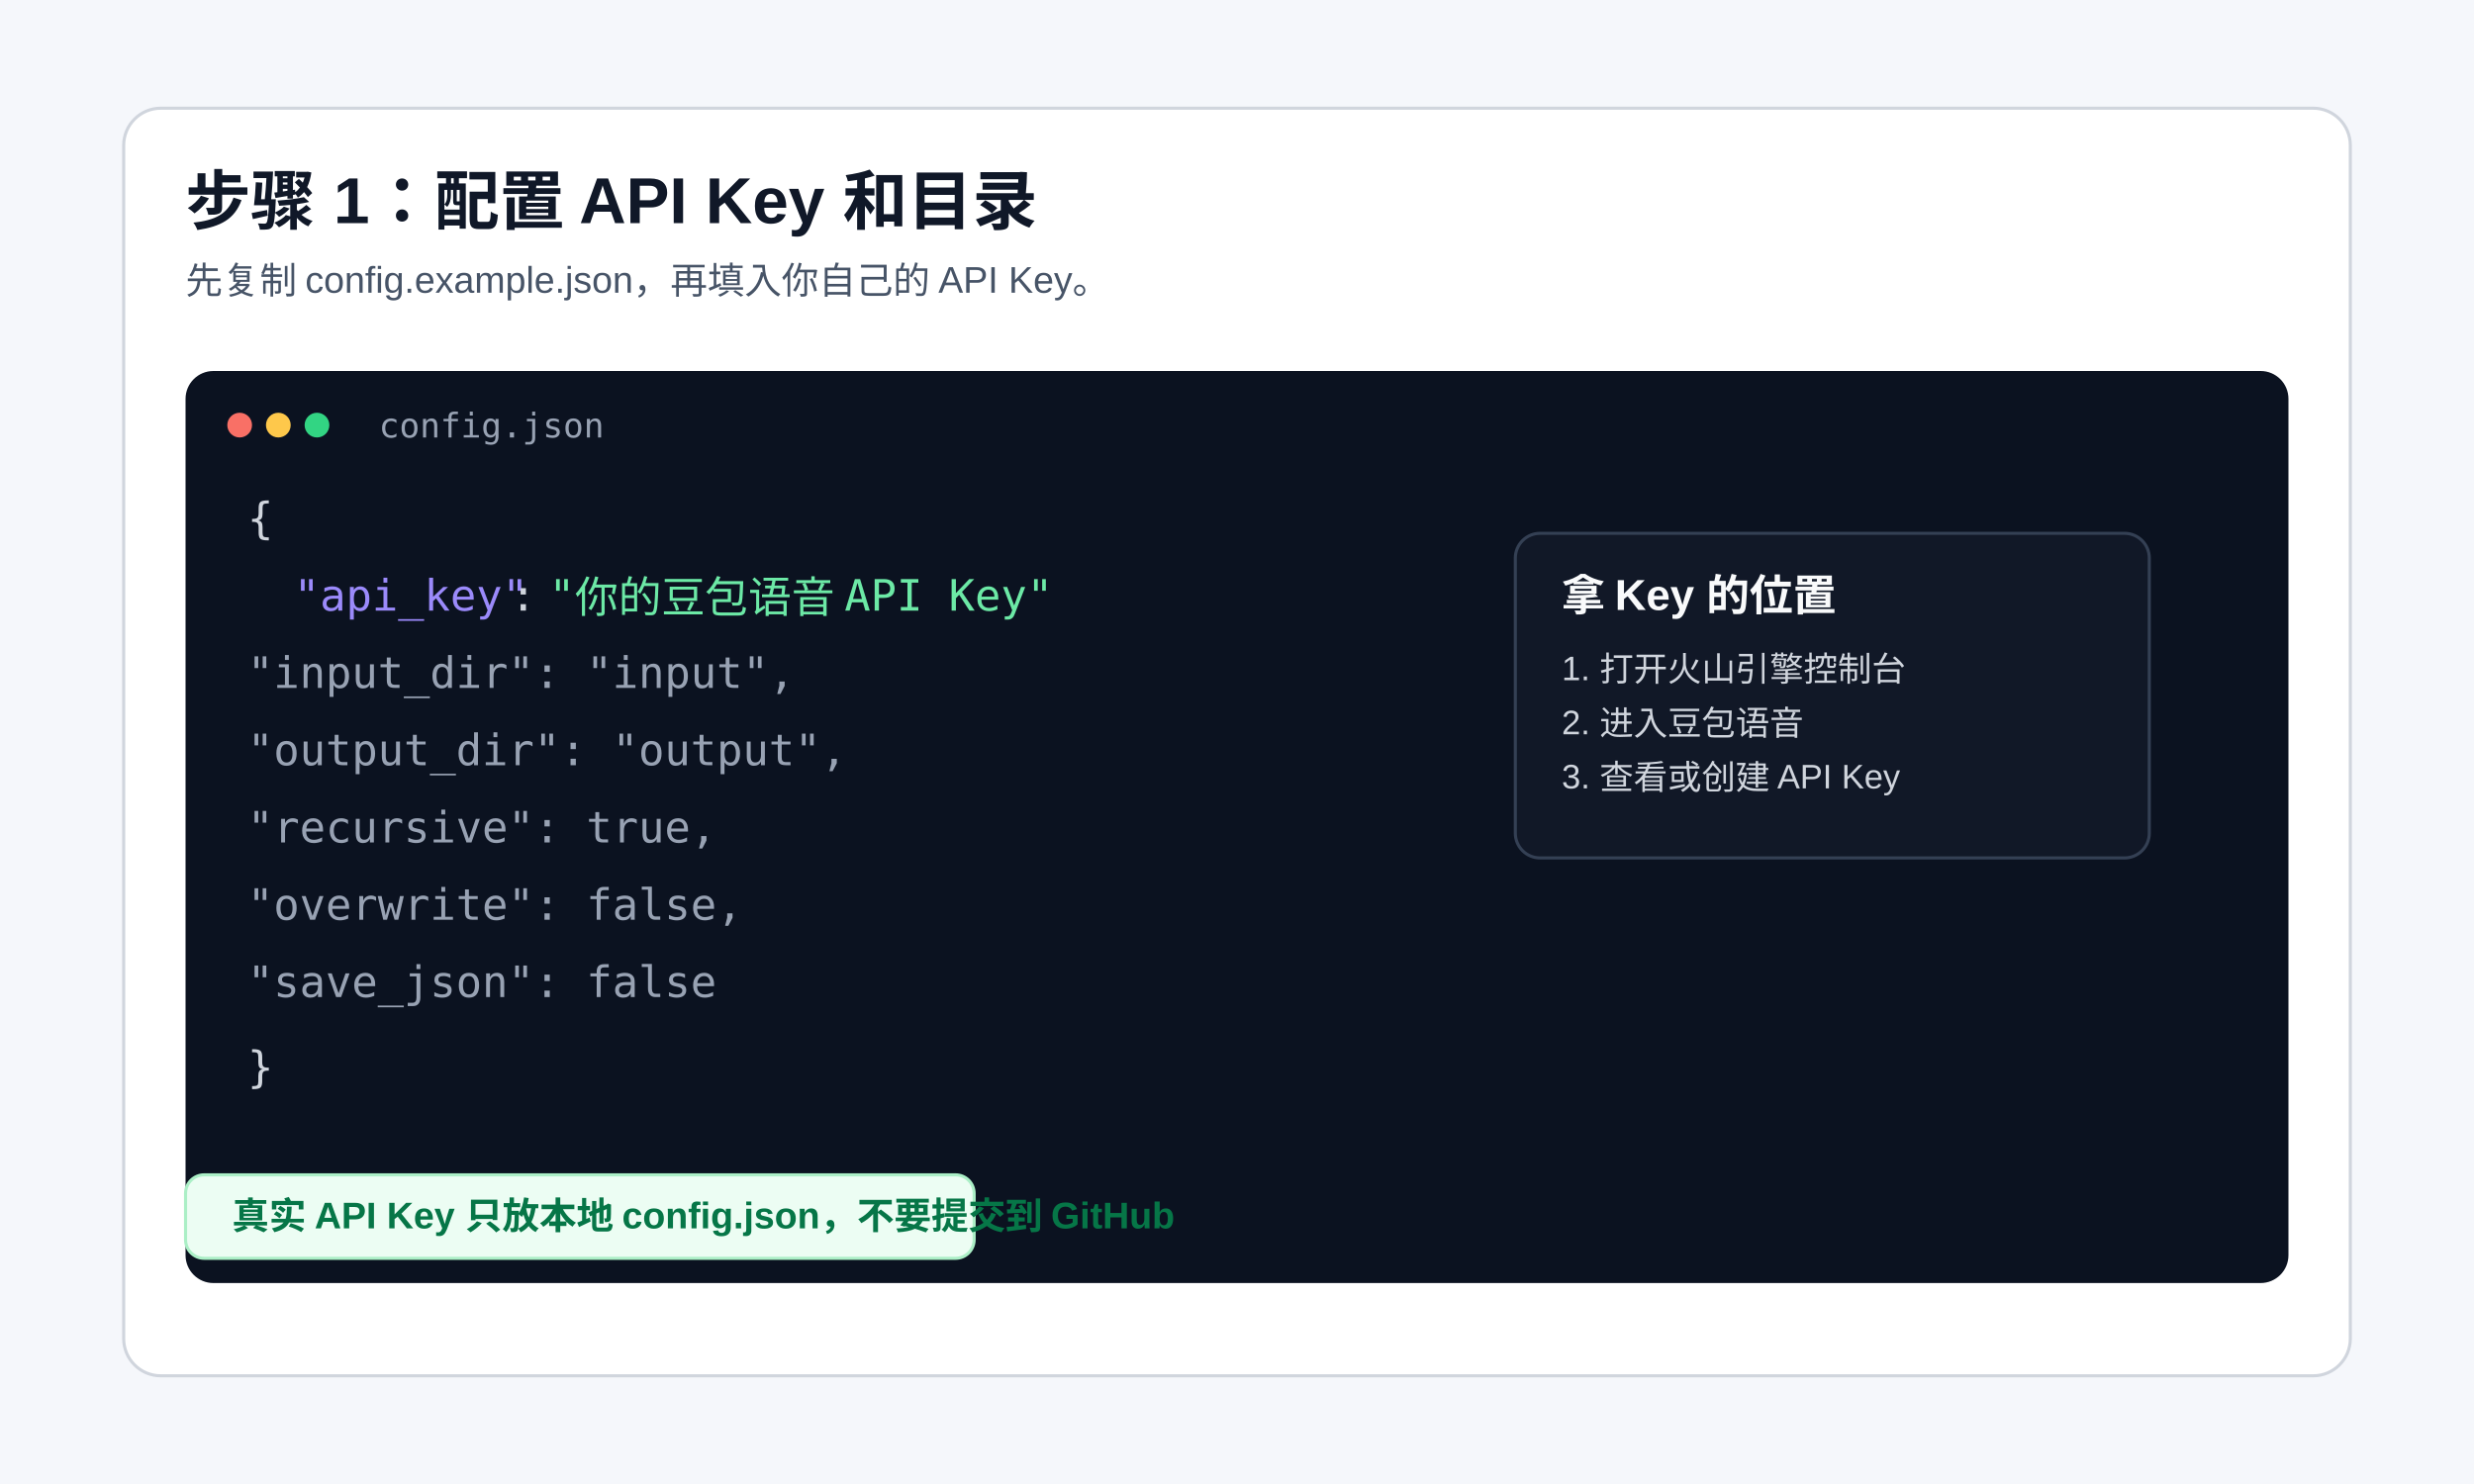
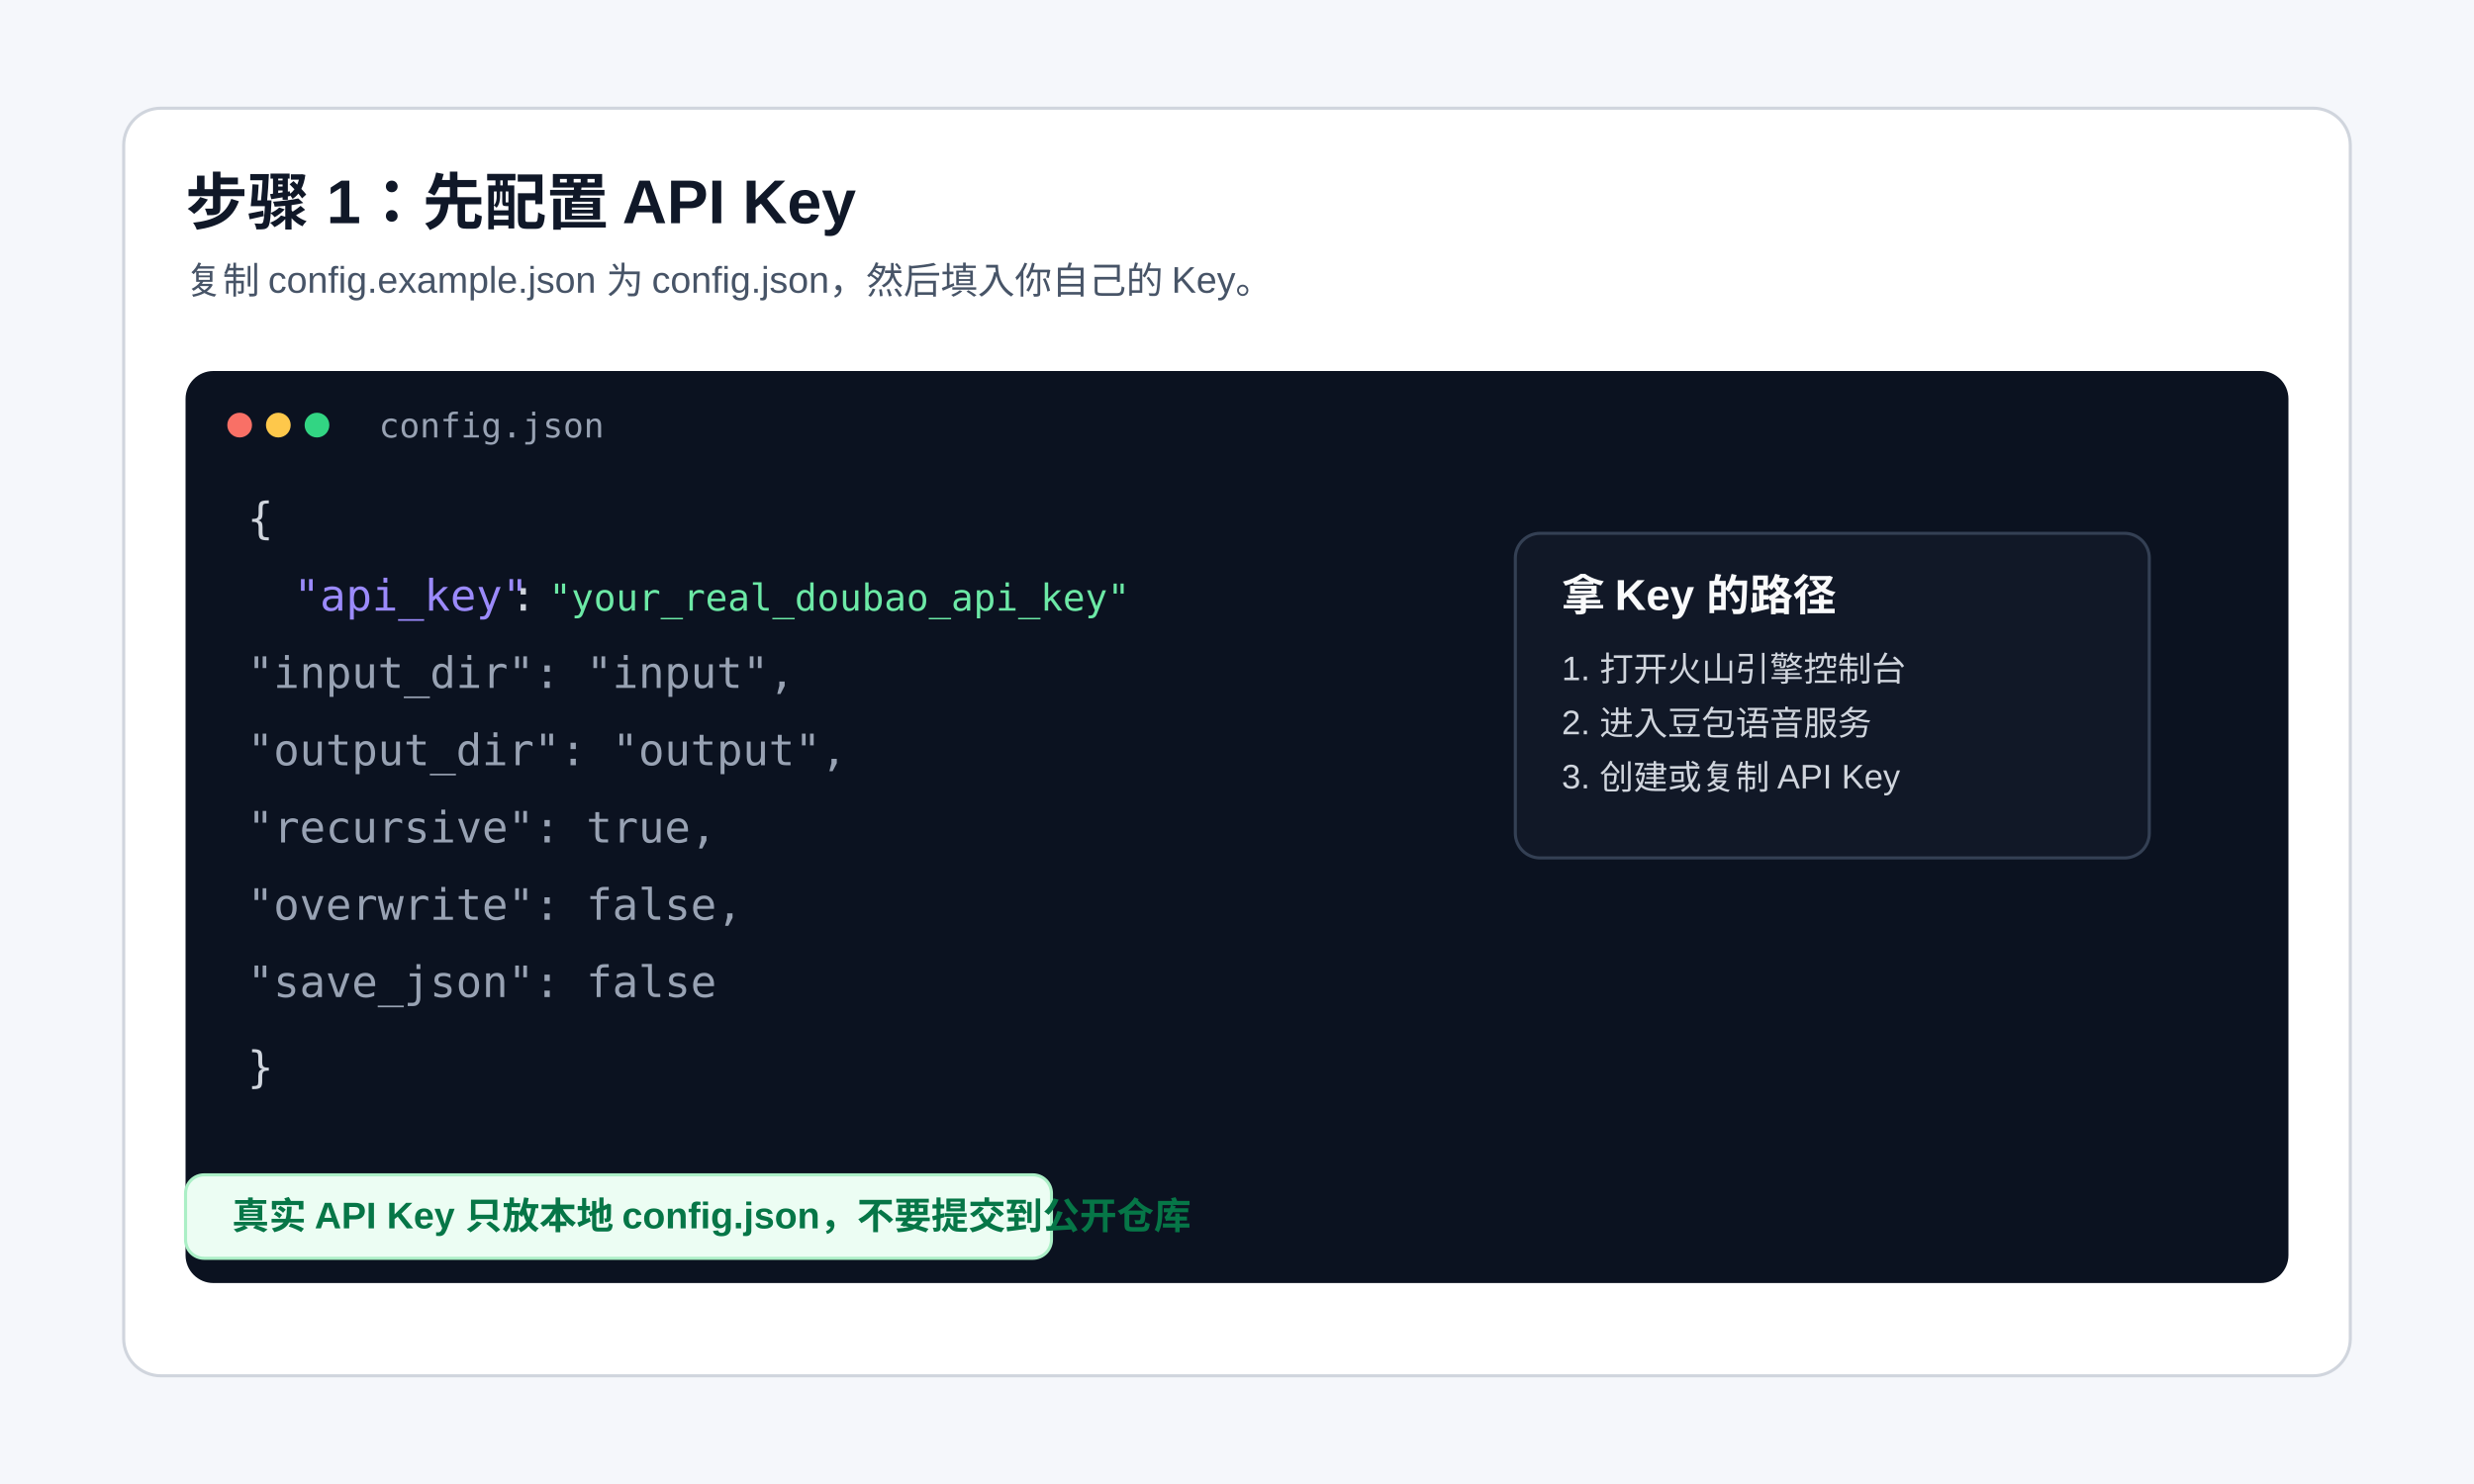
<svg xmlns="http://www.w3.org/2000/svg" width="1600" height="960" viewBox="0 0 1600 960" fill="none">
  <rect width="1600" height="960" fill="#F5F7FB" />
  <rect x="80" y="70" width="1440" height="820" rx="24" fill="white" stroke="#D0D5DD" stroke-width="2" />
-   <text x="120" y="145" fill="#101828" font-family="Segoe UI, Arial, sans-serif" font-size="42" font-weight="700">步骤 1：配置 API Key 和目录</text>
-   <text x="120" y="190" fill="#475467" font-family="Segoe UI, Arial, sans-serif" font-size="24">先复制 config.example.json，再填入你自己的 API Key。</text>
+   <text x="120" y="145" fill="#101828" font-family="Segoe UI, Arial, sans-serif" font-size="40" font-weight="700">步骤 1：先配置 API Key</text>
+   <text x="120" y="190" fill="#475467" font-family="Segoe UI, Arial, sans-serif" font-size="24">复制 config.example.json 为 config.json，然后填入你自己的 Key。</text>
  <rect x="120" y="240" width="1360" height="590" rx="18" fill="#0B1220" />
  <circle cx="155" cy="275" r="8" fill="#F97066" />
  <circle cx="180" cy="275" r="8" fill="#FEC84B" />
  <circle cx="205" cy="275" r="8" fill="#32D583" />
  <text x="245" y="283" fill="#98A2B3" font-family="Consolas, monospace" font-size="22">config.json</text>
  <text x="160" y="345" fill="#D0D5DD" font-family="Consolas, monospace" font-size="28">{</text>
  <text x="190" y="395" fill="#9B8AFB" font-family="Consolas, monospace" font-size="28">"api_key"</text>
  <text x="330" y="395" fill="#D0D5DD" font-family="Consolas, monospace" font-size="28">:</text>
-   <text x="355" y="395" fill="#6CE9A6" font-family="Consolas, monospace" font-size="28">"你的豆包语音 API Key"</text>
+   <text x="355" y="395" fill="#6CE9A6" font-family="Consolas, monospace" font-size="24">"your_real_doubao_api_key"</text>
  <text x="160" y="445" fill="#98A2B3" font-family="Consolas, monospace" font-size="28">"input_dir": "input",</text>
  <text x="160" y="495" fill="#98A2B3" font-family="Consolas, monospace" font-size="28">"output_dir": "output",</text>
  <text x="160" y="545" fill="#98A2B3" font-family="Consolas, monospace" font-size="28">"recursive": true,</text>
  <text x="160" y="595" fill="#98A2B3" font-family="Consolas, monospace" font-size="28">"overwrite": false,</text>
  <text x="160" y="645" fill="#98A2B3" font-family="Consolas, monospace" font-size="28">"save_json": false</text>
  <text x="160" y="700" fill="#D0D5DD" font-family="Consolas, monospace" font-size="28">}</text>
  <rect x="980" y="345" width="410" height="210" rx="16" fill="#111827" stroke="#344054" stroke-width="2" />
-   <text x="1010" y="395" fill="#F9FAFB" font-family="Segoe UI, Arial, sans-serif" font-size="28" font-weight="700">拿 Key 的位置</text>
+   <text x="1010" y="395" fill="#F9FAFB" font-family="Segoe UI, Arial, sans-serif" font-size="28" font-weight="700">拿 Key 的路径</text>
  <text x="1010" y="440" fill="#D0D5DD" font-family="Segoe UI, Arial, sans-serif" font-size="22">1. 打开火山引擎控制台</text>
-   <text x="1010" y="475" fill="#D0D5DD" font-family="Segoe UI, Arial, sans-serif" font-size="22">2. 进入豆包语音</text>
-   <text x="1010" y="510" fill="#D0D5DD" font-family="Segoe UI, Arial, sans-serif" font-size="22">3. 查看或创建 API Key</text>
-   <rect x="120" y="760" width="510" height="54" rx="12" fill="#ECFDF3" stroke="#ABEFC6" stroke-width="2" />
-   <text x="150" y="795" fill="#067647" font-family="Segoe UI, Arial, sans-serif" font-size="24" font-weight="600">真实 API Key 只放本地 config.json，不要提交到 GitHub</text>
+   <text x="1010" y="475" fill="#D0D5DD" font-family="Segoe UI, Arial, sans-serif" font-size="22">2. 进入豆包语音服务</text>
+   <text x="1010" y="510" fill="#D0D5DD" font-family="Segoe UI, Arial, sans-serif" font-size="22">3. 创建或复制 API Key</text>
+   <rect x="120" y="760" width="560" height="54" rx="12" fill="#ECFDF3" stroke="#ABEFC6" stroke-width="2" />
+   <text x="150" y="795" fill="#067647" font-family="Segoe UI, Arial, sans-serif" font-size="24" font-weight="600">真实 API Key 只放本地 config.json，不要提交到公开仓库</text>
</svg>
